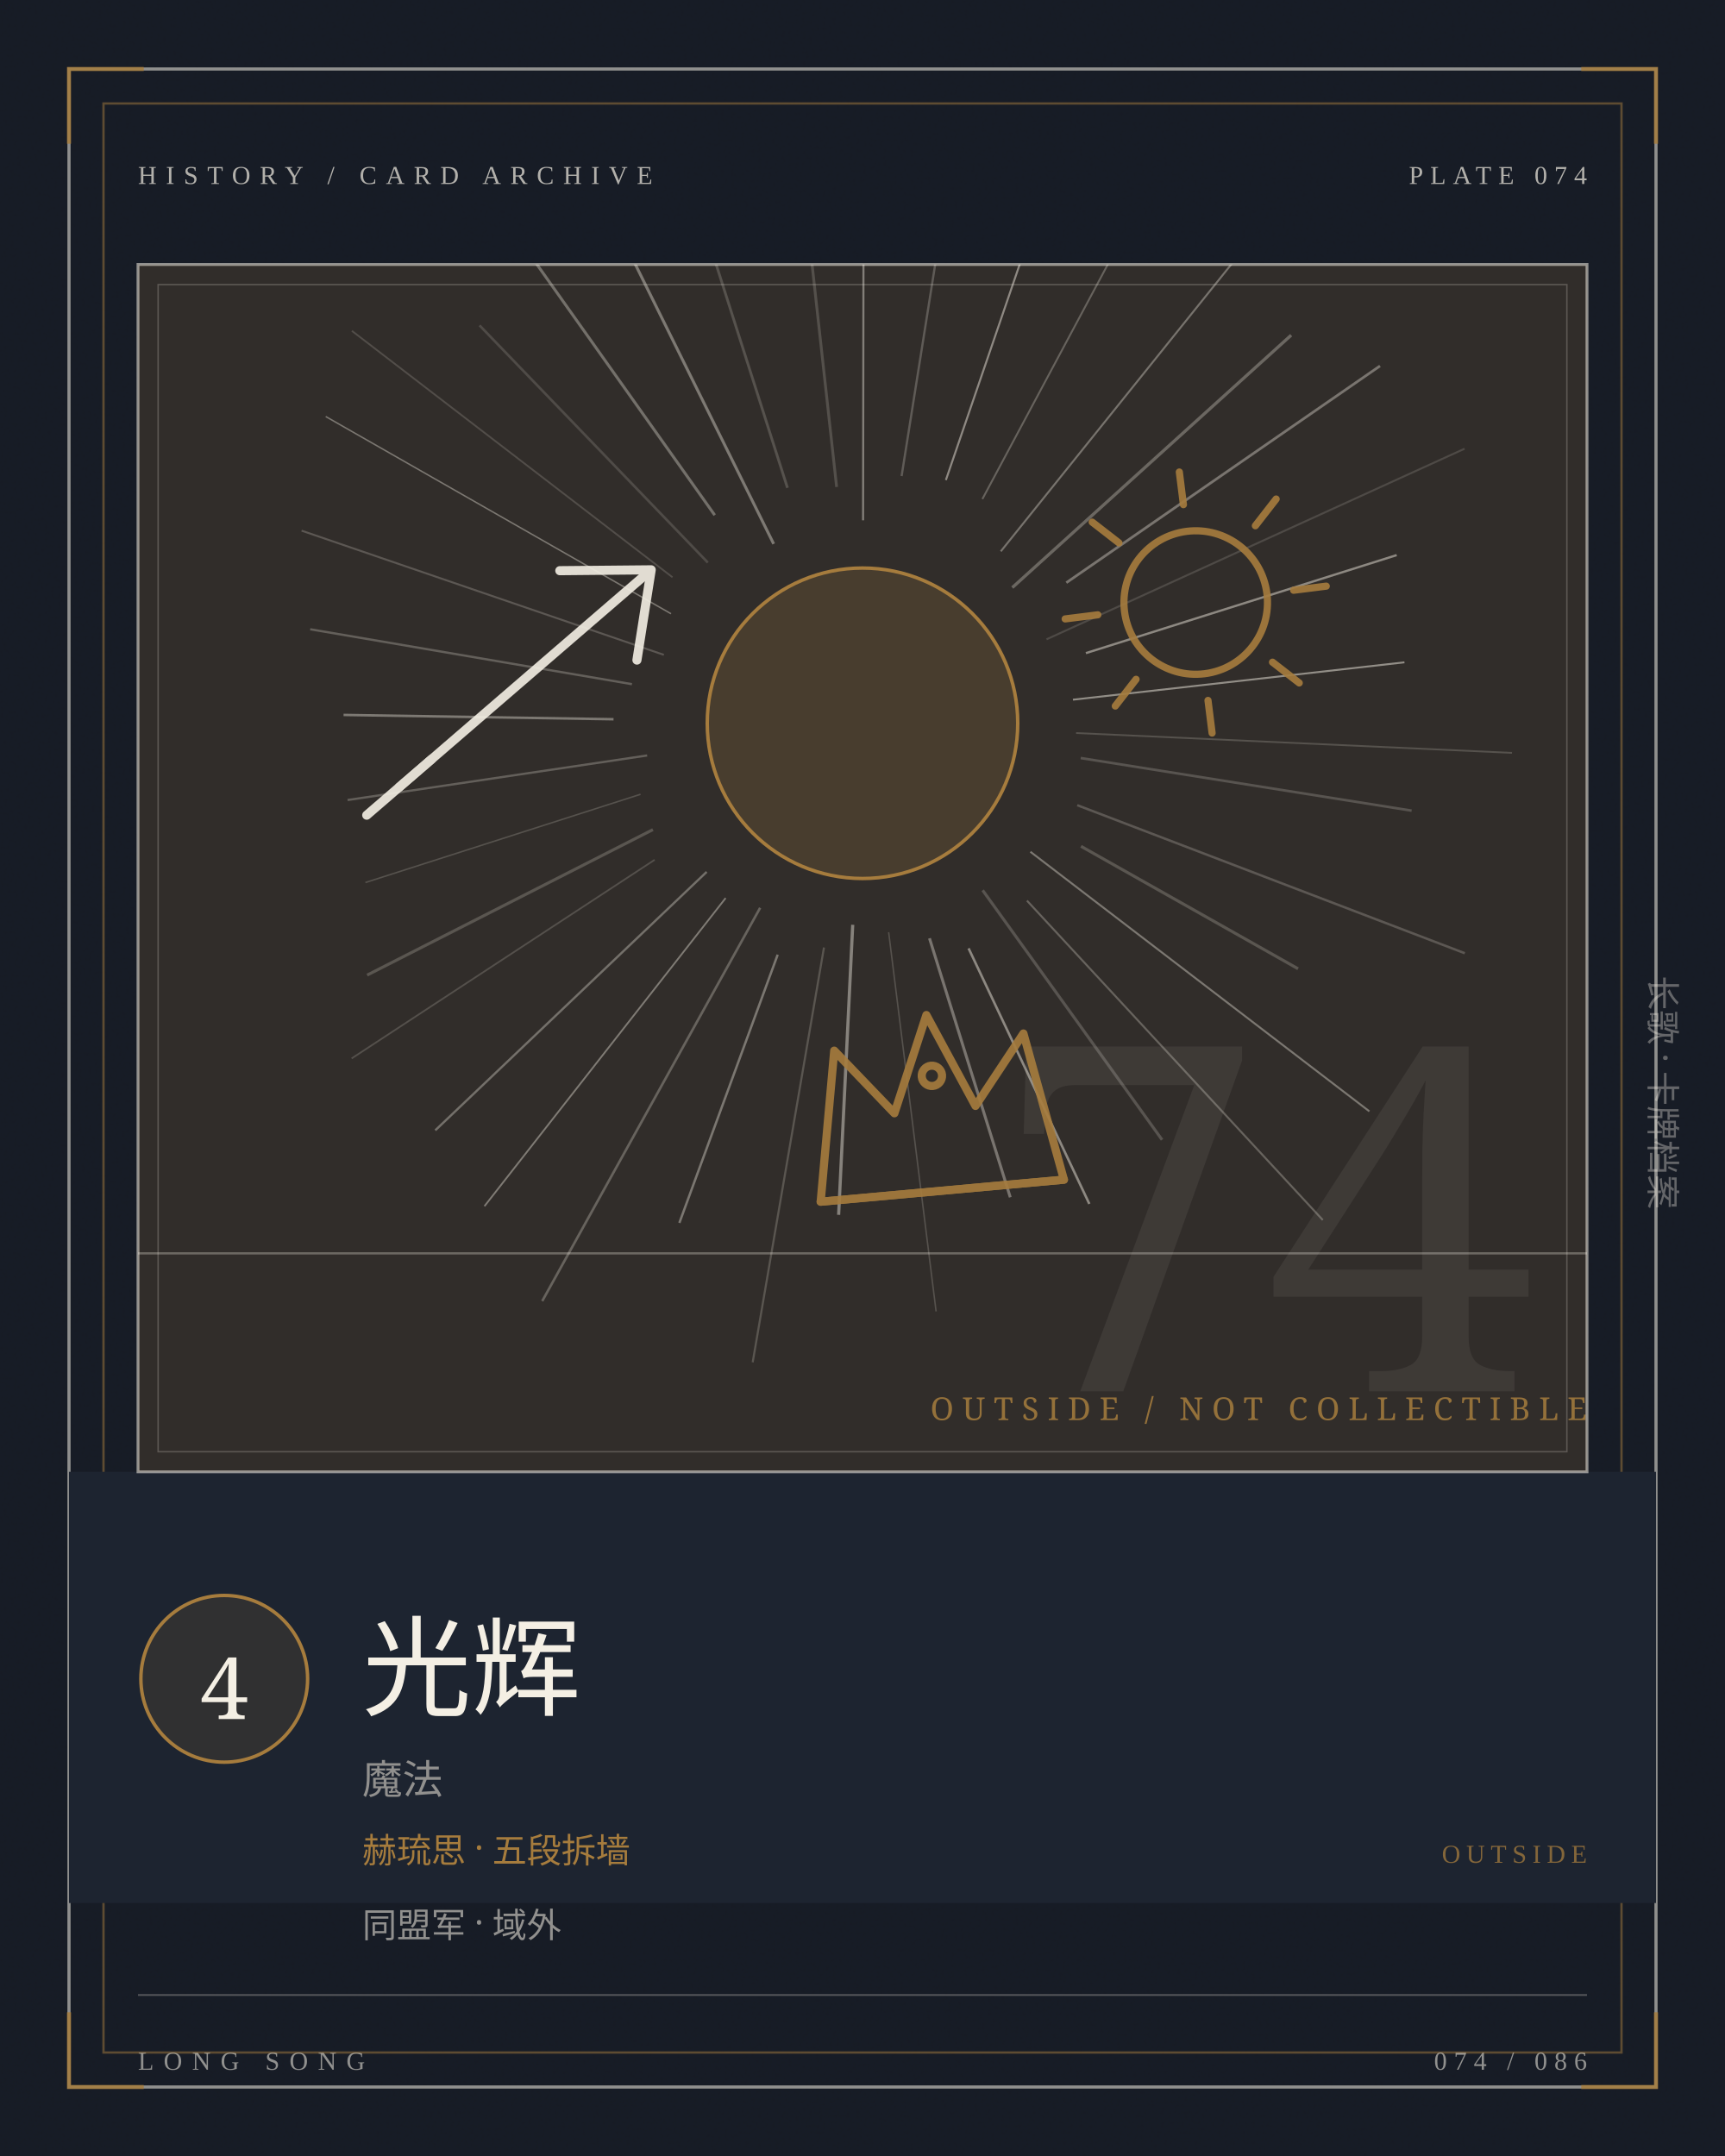
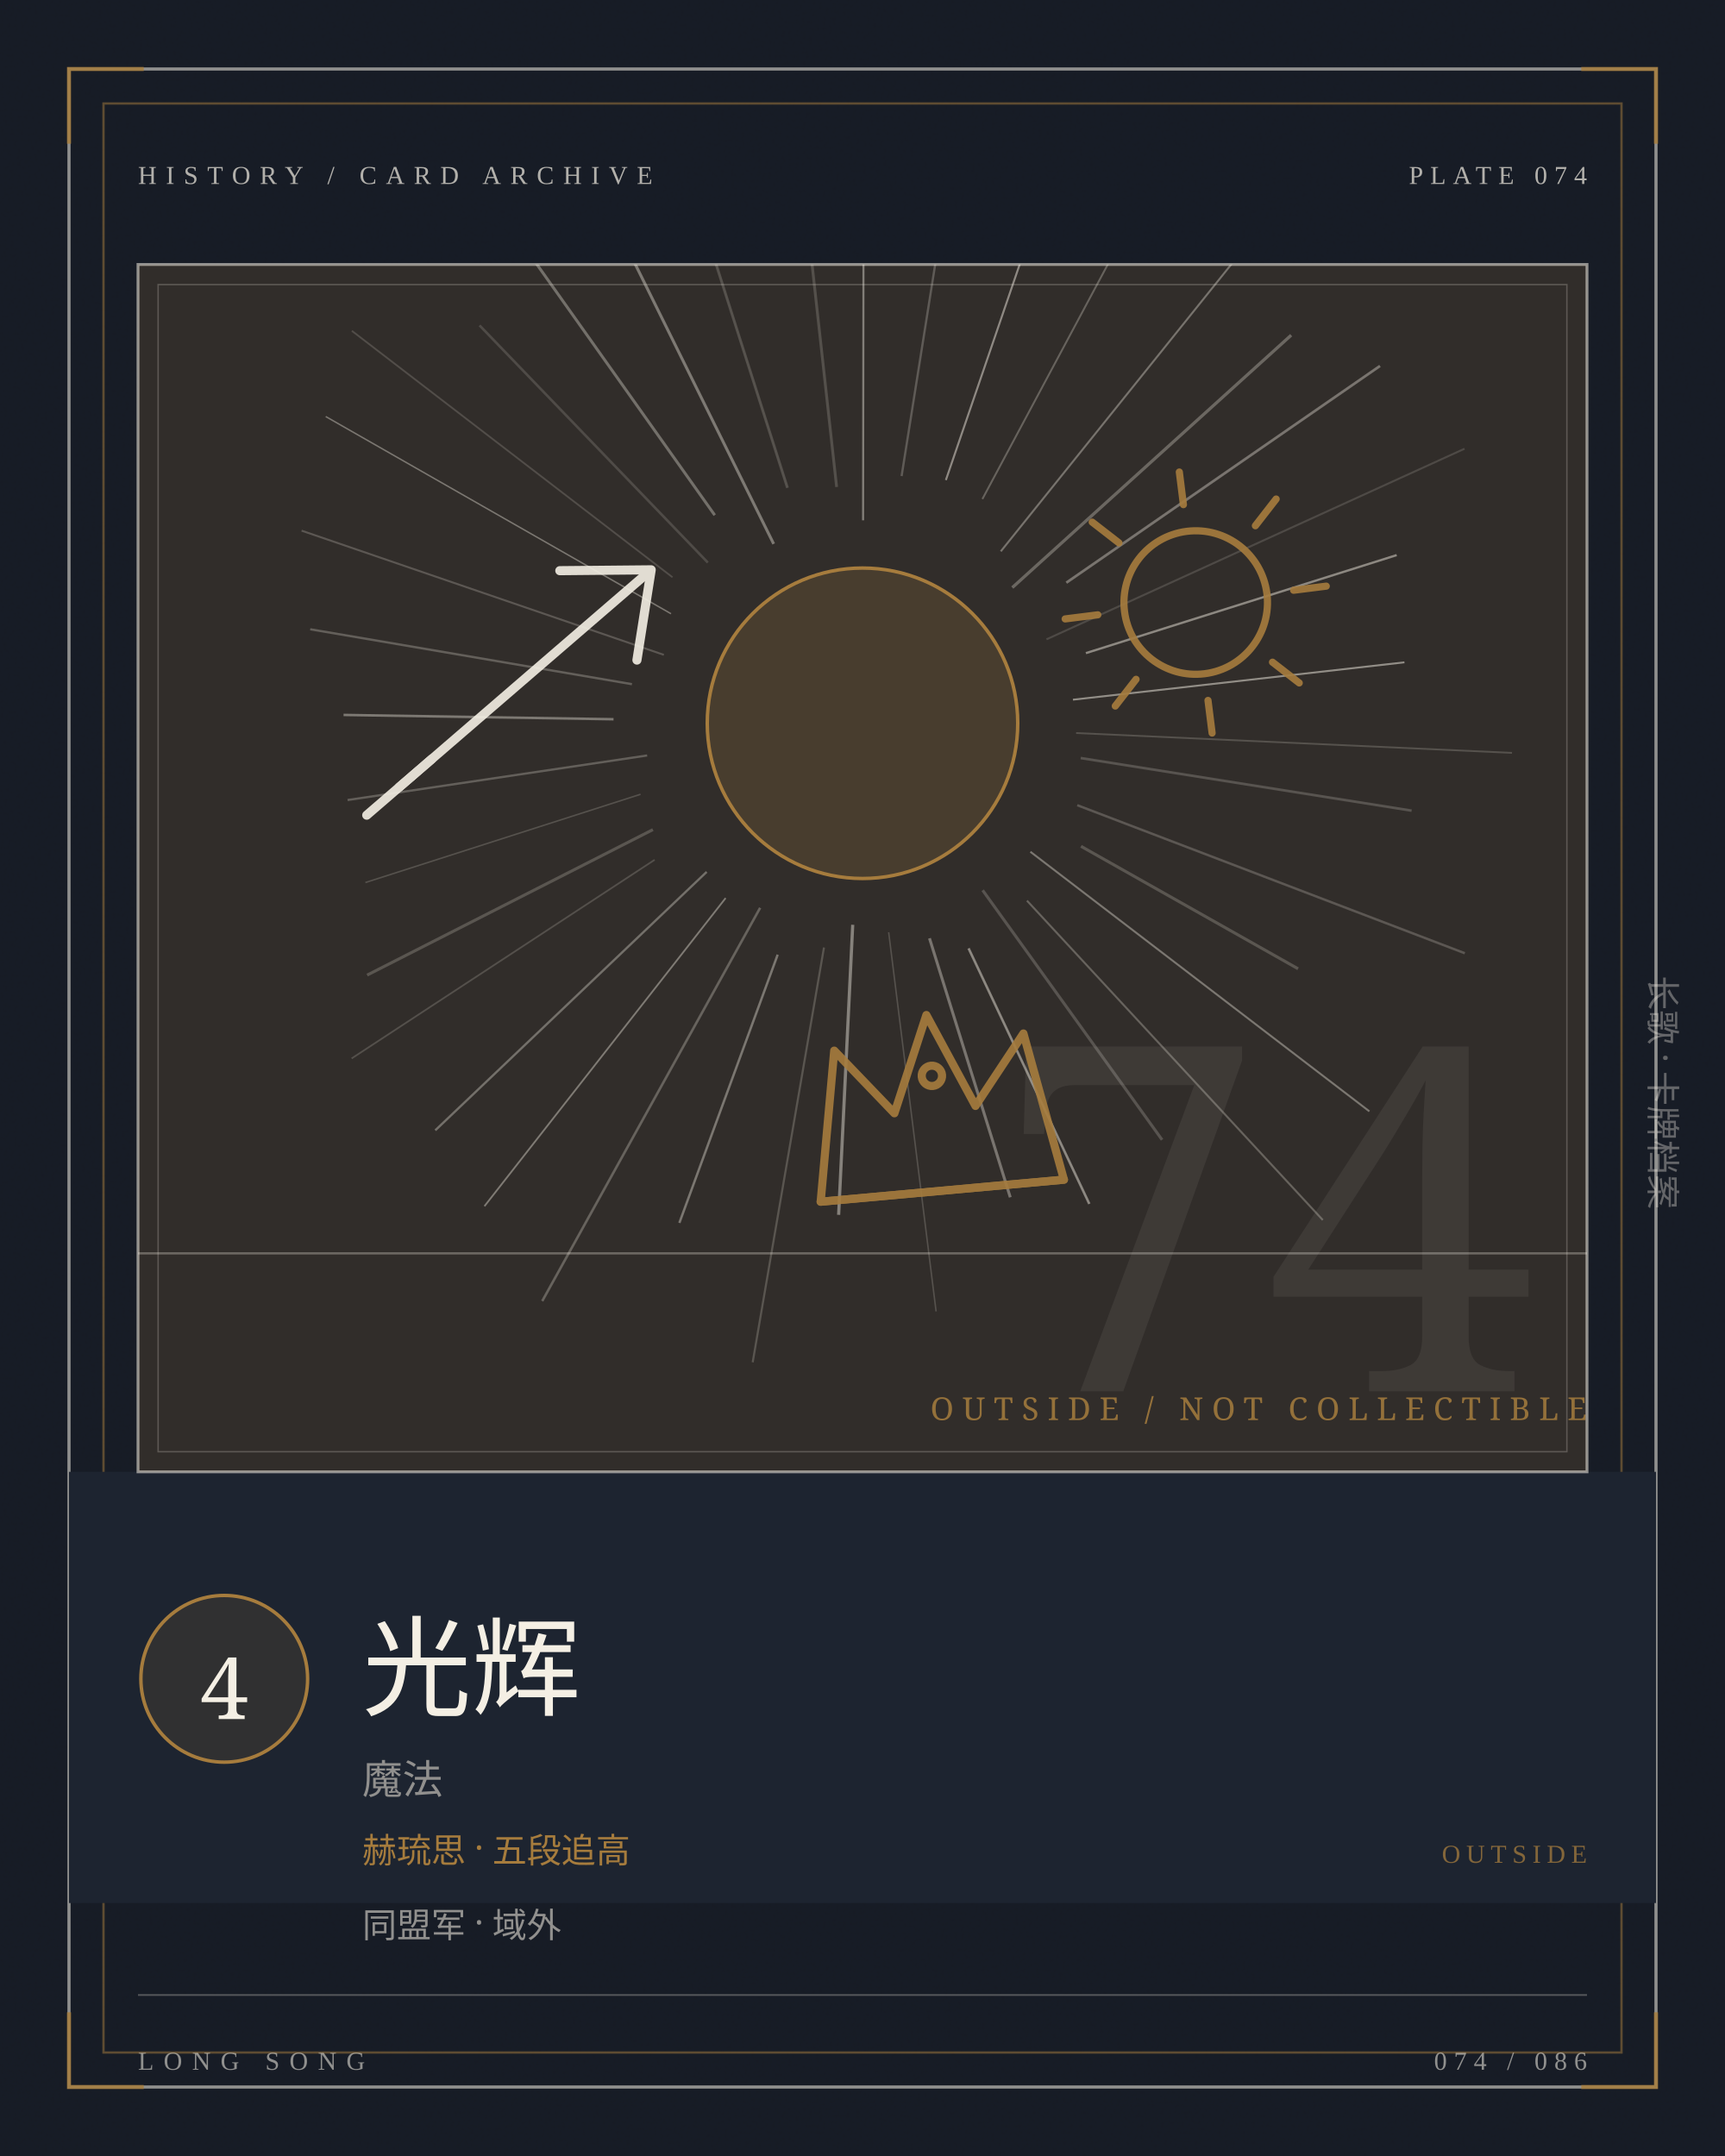
<svg xmlns="http://www.w3.org/2000/svg" width="600" height="750" viewBox="0 0 600 750">
  <defs>
    <clipPath id="artclip">
      <rect x="48" y="92" width="504" height="420" />
    </clipPath>
    <filter id="grain">
      <feTurbulence type="fractalNoise" baseFrequency="0.85" numOctaves="2" stitchTiles="stitch" />
      <feColorMatrix type="matrix" values="0 0 0 0 0  0 0 0 0 0  0 0 0 0 0  0 0 0 0.16 0" />
    </filter>
  </defs>
  <rect width="600" height="750" fill="#171c26" />
  <rect width="600" height="750" fill="#f4efe4" filter="url(#grain)" opacity=".16" />
  <rect x="24" y="24" width="552" height="702" fill="none" stroke="#f4efe4" stroke-width="1.1" opacity=".55" />
  <rect x="36" y="36" width="528" height="678" fill="none" stroke="#a67c3d" stroke-width=".8" opacity=".5" />
  <path d="M24 50 V24 H50 M550 24 H576 V50 M576 700 V726 H550 M50 726 H24 V700" fill="none" stroke="#a67c3d" stroke-width="1.4" opacity=".85" />
  <text x="48" y="64" font-family="Georgia, Times New Roman, serif" font-size="9" fill="#f4efe4" text-anchor="start" letter-spacing="3.2" opacity="0.7">HISTORY / CARD ARCHIVE</text>
  <text x="552" y="64" font-family="Georgia, Times New Roman, serif" font-size="9" fill="#f4efe4" text-anchor="end" letter-spacing="2.4" opacity="0.7">PLATE 074</text>
  <rect x="24" y="512" width="552" height="150" fill="#1d2430" />
  <g clip-path="url(#artclip)">
    <rect x="48" y="92" width="504" height="420" fill="#312d2a" />
    <g transform="translate(48 92)">
      <circle cx="252.0" cy="159.6" r="54" fill="#a67c3d" opacity=".2" />
      <circle cx="252.0" cy="159.6" r="54" fill="none" stroke="#a67c3d" stroke-width="1.2" />
      <line x1="326.3" y1="163.0" x2="477.9" y2="169.9" stroke="#f4efe4" stroke-width="0.61" opacity="0.19" />
      <line x1="327.9" y1="171.7" x2="443.0" y2="190.0" stroke="#f4efe4" stroke-width="0.89" opacity="0.20" />
      <line x1="326.7" y1="188.1" x2="461.5" y2="239.6" stroke="#f4efe4" stroke-width="0.83" opacity="0.22" />
      <line x1="328.0" y1="202.4" x2="403.5" y2="245.0" stroke="#f4efe4" stroke-width="1.03" opacity="0.21" />
      <line x1="310.4" y1="204.3" x2="428.3" y2="294.6" stroke="#f4efe4" stroke-width="0.68" opacity="0.38" />
      <line x1="309.2" y1="221.3" x2="412.1" y2="332.4" stroke="#f4efe4" stroke-width="0.69" opacity="0.28" />
      <line x1="293.8" y1="217.7" x2="356.2" y2="304.5" stroke="#f4efe4" stroke-width="1.02" opacity="0.20" />
      <line x1="288.9" y1="237.9" x2="330.9" y2="326.8" stroke="#f4efe4" stroke-width="0.85" opacity="0.47" />
      <line x1="275.3" y1="234.4" x2="303.4" y2="324.5" stroke="#f4efe4" stroke-width="1.01" opacity="0.37" />
      <line x1="261.1" y1="232.3" x2="277.6" y2="364.2" stroke="#f4efe4" stroke-width="0.50" opacity="0.19" />
      <line x1="248.6" y1="229.7" x2="243.7" y2="330.6" stroke="#f4efe4" stroke-width="1.10" opacity="0.44" />
      <line x1="238.6" y1="237.6" x2="213.8" y2="381.9" stroke="#f4efe4" stroke-width="0.72" opacity="0.21" />
      <line x1="222.5" y1="240.1" x2="188.3" y2="333.4" stroke="#f4efe4" stroke-width="0.82" opacity="0.38" />
      <line x1="216.4" y1="223.8" x2="140.6" y2="360.6" stroke="#f4efe4" stroke-width="0.86" opacity="0.28" />
      <line x1="204.4" y1="220.4" x2="120.5" y2="327.6" stroke="#f4efe4" stroke-width="0.61" opacity="0.40" />
      <line x1="197.8" y1="211.3" x2="103.4" y2="301.2" stroke="#f4efe4" stroke-width="0.78" opacity="0.34" />
      <line x1="179.7" y1="207.1" x2="74.3" y2="276.2" stroke="#f4efe4" stroke-width="0.59" opacity="0.18" />
      <line x1="179.1" y1="196.6" x2="79.7" y2="247.2" stroke="#f4efe4" stroke-width="1.03" opacity="0.21" />
      <line x1="174.8" y1="184.3" x2="79.1" y2="215.0" stroke="#f4efe4" stroke-width="0.51" opacity="0.19" />
      <line x1="177.1" y1="170.8" x2="72.9" y2="186.3" stroke="#f4efe4" stroke-width="0.77" opacity="0.26" />
      <line x1="165.4" y1="158.2" x2="71.5" y2="156.7" stroke="#f4efe4" stroke-width="0.87" opacity="0.39" />
      <line x1="171.8" y1="146.0" x2="59.9" y2="126.9" stroke="#f4efe4" stroke-width="0.78" opacity="0.26" />
      <line x1="182.9" y1="135.8" x2="56.9" y2="92.6" stroke="#f4efe4" stroke-width="0.67" opacity="0.22" />
      <line x1="185.4" y1="121.5" x2="65.3" y2="52.9" stroke="#f4efe4" stroke-width="0.50" opacity="0.38" />
      <line x1="185.9" y1="108.8" x2="74.4" y2="23.1" stroke="#f4efe4" stroke-width="0.61" opacity="0.17" />
      <line x1="198.2" y1="103.7" x2="118.8" y2="21.2" stroke="#f4efe4" stroke-width="0.87" opacity="0.16" />
      <line x1="200.6" y1="87.2" x2="137.7" y2="-1.5" stroke="#f4efe4" stroke-width="1.00" opacity="0.34" />
      <line x1="221.1" y1="97.2" x2="163.6" y2="-19.0" stroke="#f4efe4" stroke-width="1.01" opacity="0.39" />
      <line x1="225.9" y1="77.7" x2="192.0" y2="-28.5" stroke="#f4efe4" stroke-width="0.94" opacity="0.19" />
      <line x1="243.0" y1="77.4" x2="230.8" y2="-33.2" stroke="#f4efe4" stroke-width="0.98" opacity="0.18" />
      <line x1="252.2" y1="89.0" x2="252.4" y2="-40.4" stroke="#f4efe4" stroke-width="0.72" opacity="0.42" />
      <line x1="265.6" y1="73.6" x2="284.9" y2="-48.0" stroke="#f4efe4" stroke-width="0.77" opacity="0.24" />
      <line x1="281.0" y1="75.0" x2="309.3" y2="-7.7" stroke="#f4efe4" stroke-width="0.69" opacity="0.48" />
      <line x1="293.7" y1="81.6" x2="361.1" y2="-44.5" stroke="#f4efe4" stroke-width="0.65" opacity="0.28" />
      <line x1="300.1" y1="99.8" x2="384.1" y2="-4.8" stroke="#f4efe4" stroke-width="0.68" opacity="0.36" />
      <line x1="304.1" y1="112.4" x2="401.1" y2="24.6" stroke="#f4efe4" stroke-width="1.08" opacity="0.30" />
      <line x1="322.9" y1="110.7" x2="432.0" y2="35.3" stroke="#f4efe4" stroke-width="0.91" opacity="0.37" />
      <line x1="316.0" y1="130.4" x2="461.4" y2="64.1" stroke="#f4efe4" stroke-width="0.68" opacity="0.15" />
      <line x1="329.7" y1="135.2" x2="437.8" y2="101.1" stroke="#f4efe4" stroke-width="0.78" opacity="0.47" />
      <line x1="325.2" y1="151.4" x2="440.5" y2="138.4" stroke="#f4efe4" stroke-width="0.66" opacity="0.50" />
      <line x1="0" y1="344" x2="504" y2="344" stroke="#f4efe4" stroke-width=".8" opacity=".3" />
    </g>
    <text x="552" y="494" font-family="Georgia,serif" font-size="11" letter-spacing="3" fill="#a67c3d" text-anchor="end" opacity=".85">OUTSIDE / NOT COLLECTIBLE</text>
    <text x="534" y="484" font-family="Georgia, serif" font-size="168" fill="#f4efe4" opacity=".07" text-anchor="end">74</text>
    <g transform="translate(363.9 157.6) rotate(-7.155005 52.0 52.0) scale(1.04)" color="#a67c3d" opacity="0.9" fill="none" stroke="currentColor" stroke-width="2.4" stroke-linecap="round" stroke-linejoin="round">
      <circle cx="50" cy="50" r="24" />
      <path d="M50 6 V17 M50 83 V94 M6 50 H17 M83 50 H94 M19 19 L27 27 M73 73 L81 81 M81 19 L73 27 M27 73 L19 81" />
    </g>
    <g transform="translate(118.1 168.8) rotate(4.219652 66.0 66.0) scale(1.32)" color="#f4efe4" opacity="0.9" fill="none" stroke="currentColor" stroke-width="2.4" stroke-linecap="round" stroke-linejoin="round">
      <path d="M18 82 L78 22" />
      <path d="M56 22 L80 20 L78 44" />
      <path d="M18 82 L10 90 M18 82 L26 74" />
    </g>
    <g transform="translate(266.2 327.0) rotate(-5.180432 59.0 59.0) scale(1.18)" color="#a67c3d" opacity="0.9" fill="none" stroke="currentColor" stroke-width="2.4" stroke-linecap="round" stroke-linejoin="round">
      <path d="M14 74 L22 30 L38 50 L50 22 L62 50 L78 30 L86 74 Z" />
      <path d="M14 74 H86" />
      <circle cx="50" cy="40" r="3" />
    </g>
  </g>
  <rect x="48" y="92" width="504" height="420" fill="none" stroke="#f4efe4" stroke-width="1" opacity=".55" />
  <rect x="55" y="99" width="490" height="406" fill="none" stroke="#f4efe4" stroke-width=".5" opacity=".22" />
  <circle cx="78" cy="584" r="29" fill="#a67c3d" opacity=".14" />
  <circle cx="78" cy="584" r="29" fill="none" stroke="#a67c3d" stroke-width="1.2" />
  <text x="78" y="598" font-family="Georgia, serif" font-size="30" fill="#f4efe4" text-anchor="middle">4</text>
  <text x="126" y="594" font-family="Noto Serif SC, Songti SC, SimSun, serif" font-size="38" fill="#f4efe4" text-anchor="start" letter-spacing="0" opacity="1" font-weight="500">光辉</text>
  <text x="126" y="624" font-family="Noto Serif SC, Songti SC, SimSun, serif" font-size="14" fill="#91908e" text-anchor="start" letter-spacing="0" opacity="1" font-weight="400">魔法</text>
-   <text x="126" y="648" font-family="Noto Serif SC, Songti SC, SimSun, serif" font-size="12" fill="#a67c3d" text-anchor="start" letter-spacing="0" opacity="1" font-weight="400">赫琉思 · 五段拆墙</text>
+   <text x="126" y="648" font-family="Noto Serif SC, Songti SC, SimSun, serif" font-size="12" fill="#a67c3d" text-anchor="start" letter-spacing="0" opacity="1" font-weight="400">赫琉思 · 五段追高</text>
  <text x="126" y="674" font-family="Noto Serif SC, Songti SC, SimSun, serif" font-size="12" fill="#91908e" text-anchor="start" letter-spacing="0" opacity="1" font-weight="400">同盟军 · 域外</text>
  <text x="552" y="648" font-family="Georgia, Times New Roman, serif" font-size="9" fill="#a67c3d" text-anchor="end" letter-spacing="2" opacity="0.75">OUTSIDE</text>
  <text x="552" y="674" font-family="Georgia, Times New Roman, serif" font-size="9" fill="#91908e" text-anchor="end" letter-spacing="1.2" opacity="0.75" />
  <line x1="48" y1="694" x2="552" y2="694" stroke="#f4efe4" stroke-width=".6" opacity=".28" />
  <text x="574" y="380" font-family="Noto Serif SC, Songti SC, serif" font-size="12" fill="#f4efe4" opacity=".35" transform="rotate(90 574 380)" text-anchor="middle">长歌 · 卡牌档案</text>
  <text x="48" y="720" font-family="Georgia, Times New Roman, serif" font-size="9" fill="#f4efe4" text-anchor="start" letter-spacing="3.4" opacity="0.55">LONG SONG</text>
  <text x="552" y="720" font-family="Georgia, Times New Roman, serif" font-size="9" fill="#f4efe4" text-anchor="end" letter-spacing="2.4" opacity="0.55">074 / 086</text>
</svg>
